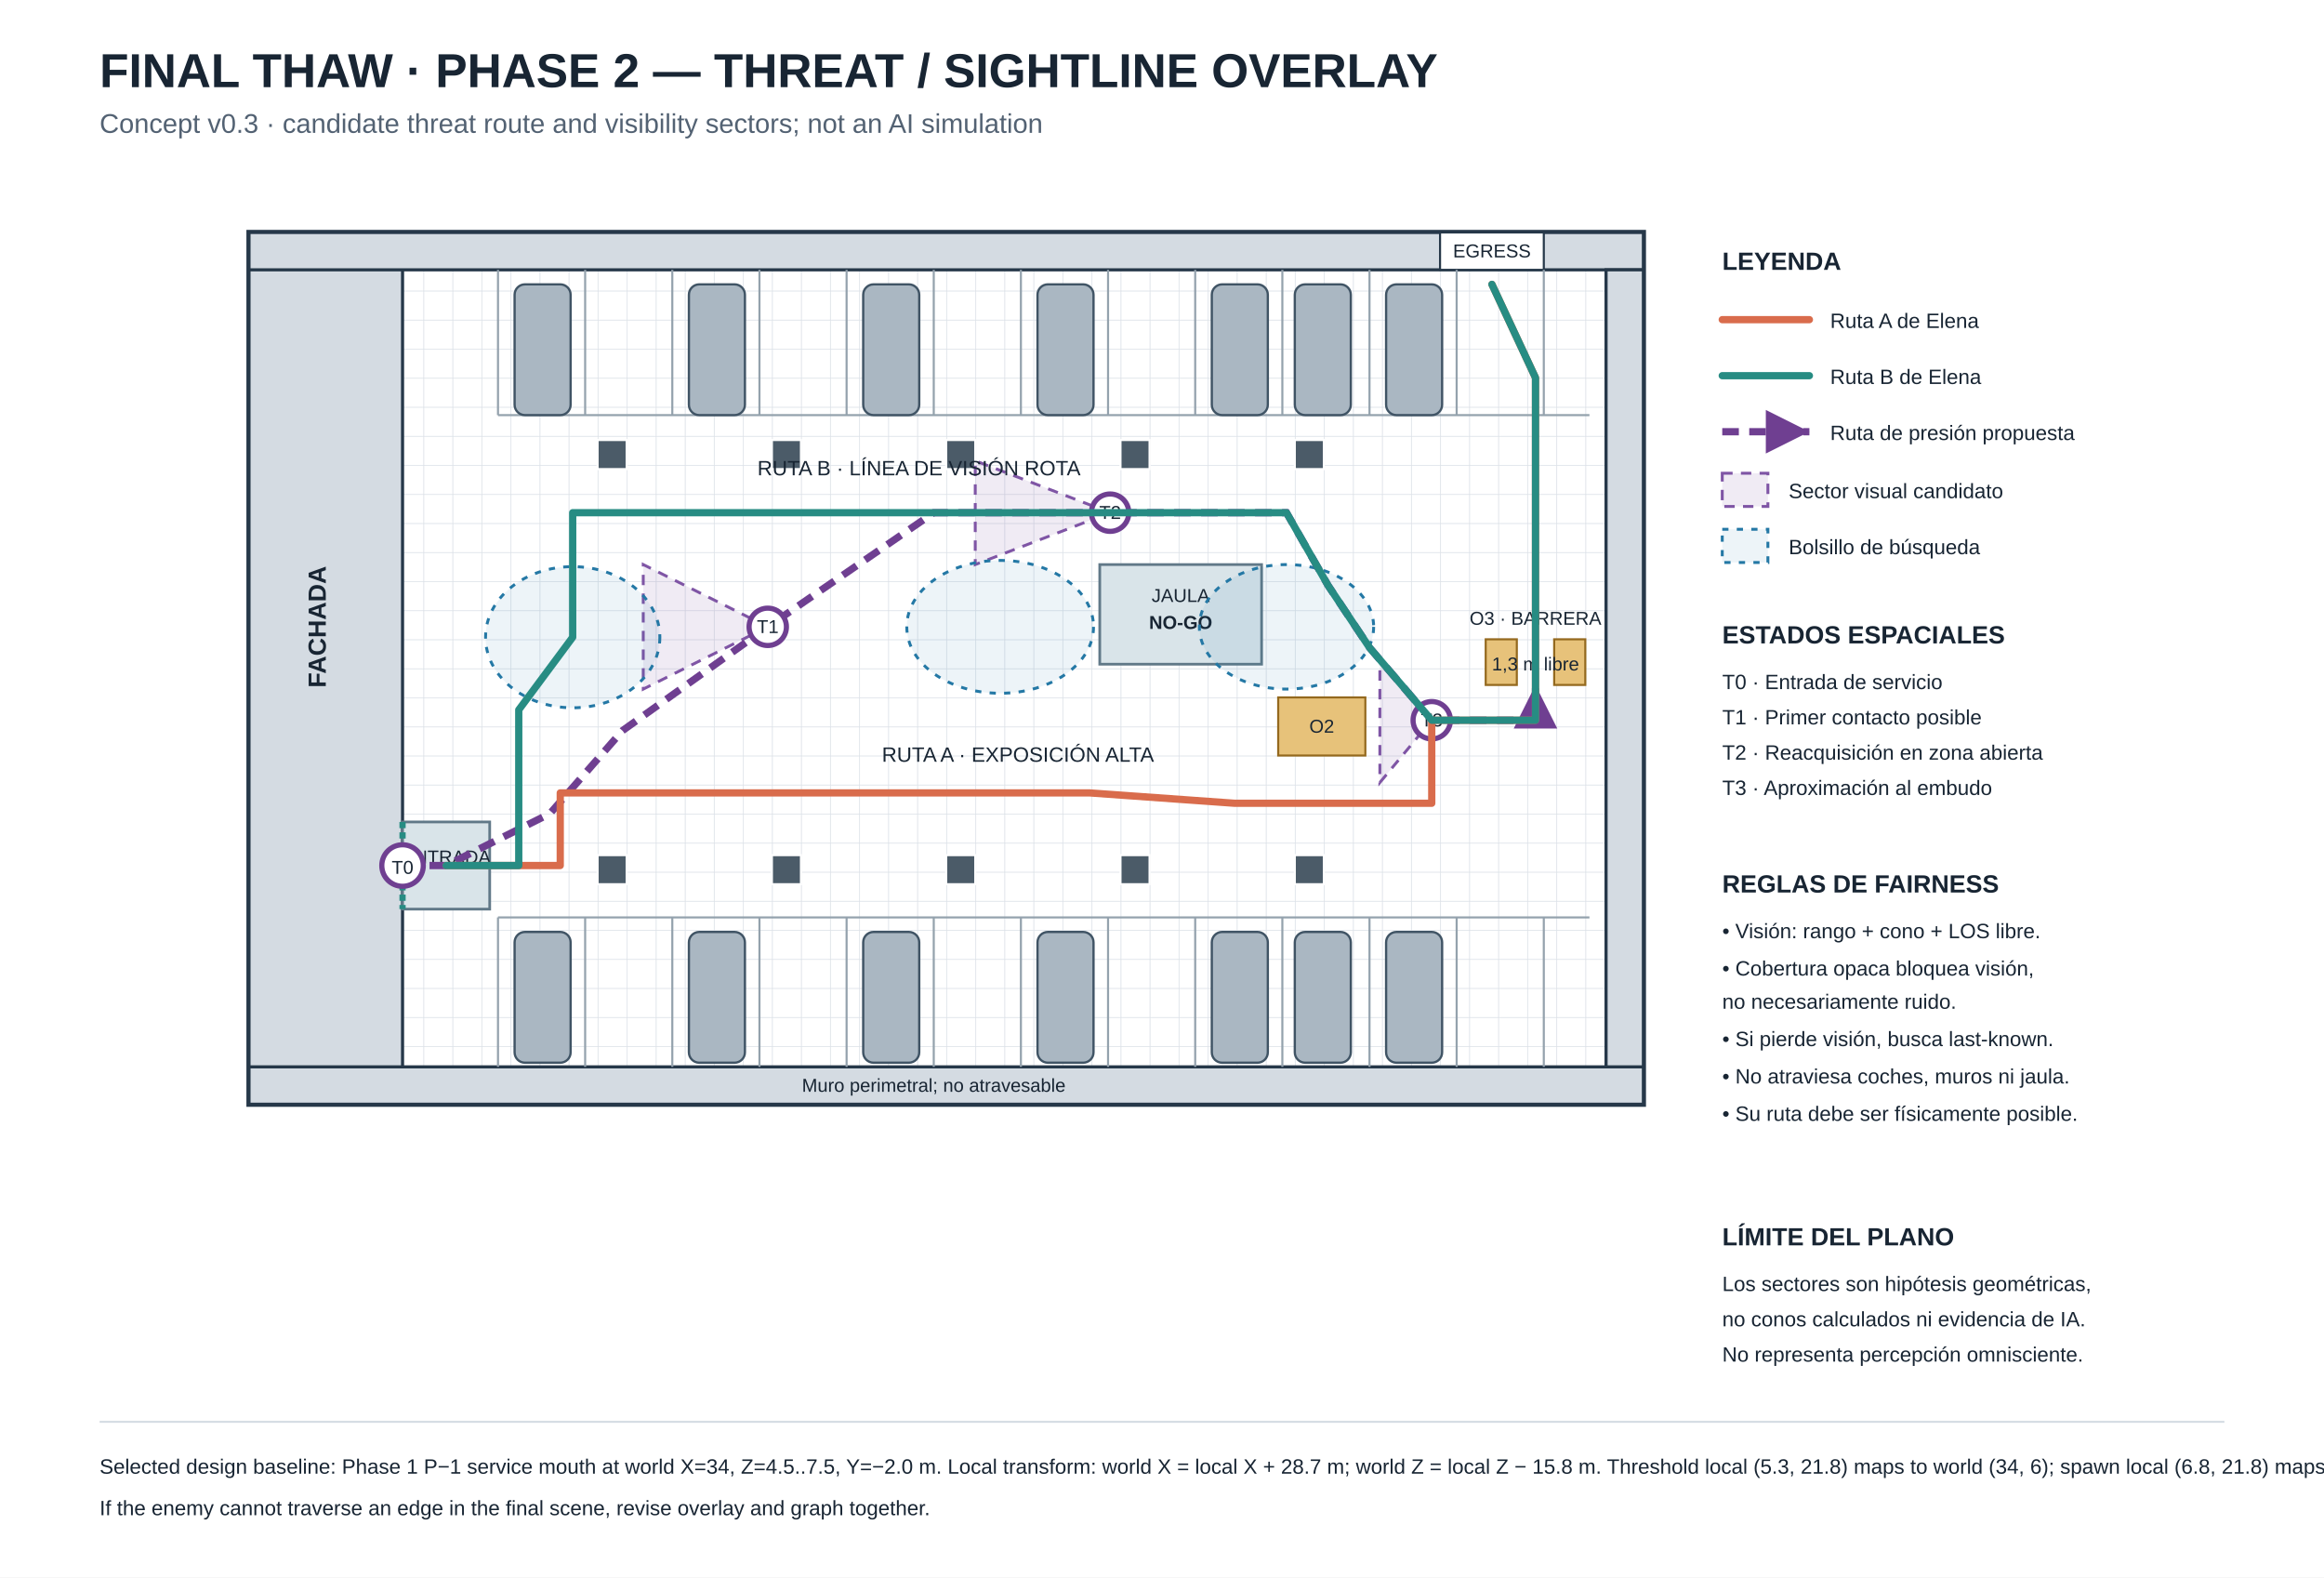
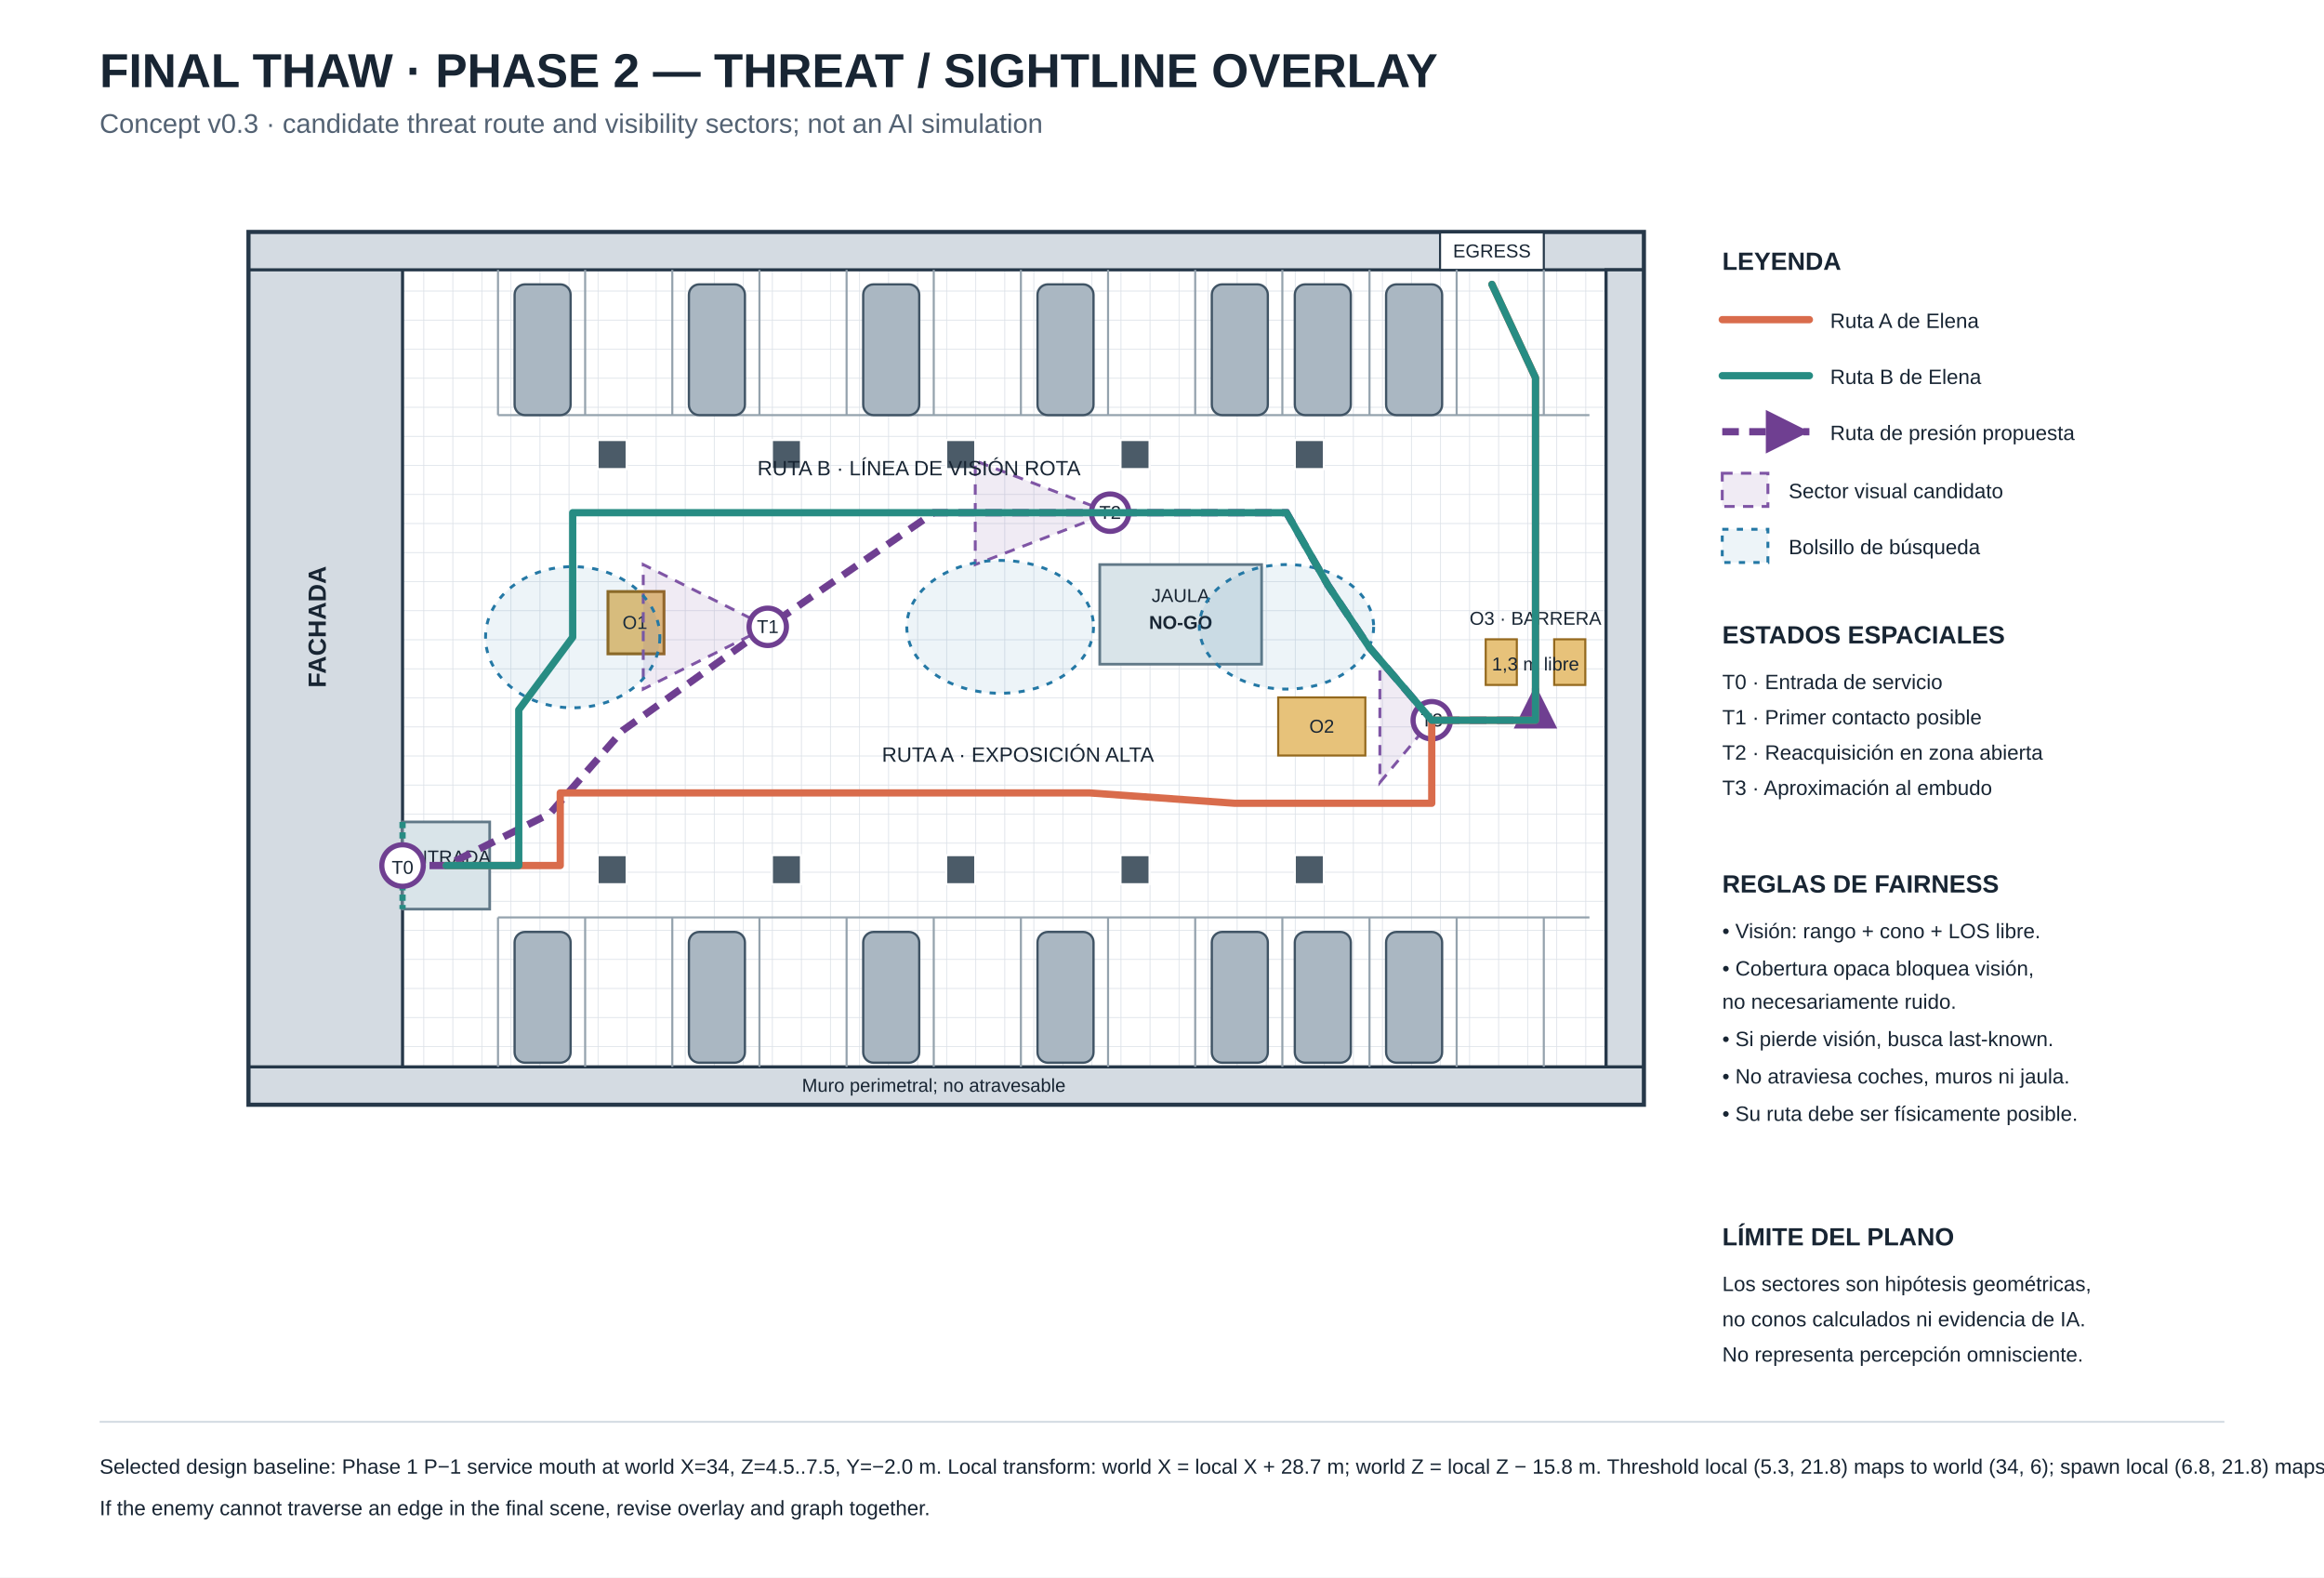
<svg xmlns="http://www.w3.org/2000/svg" width="1120" height="760" viewBox="0 0 1120 760">
  <defs>
    <pattern id="g" width="14" height="14" patternUnits="userSpaceOnUse">
      <path d="M14 0H0V14" fill="none" stroke="#dce2e8" stroke-width=".7" />
    </pattern>
    <marker id="a" markerWidth="8" markerHeight="8" refX="6" refY="3" orient="auto">
      <path d="M0 0L6 3L0 6Z" fill="#6f3f91" />
    </marker>
    <style>text{font-family:Arial,Helvetica,sans-serif;fill:#182533}.title{font-size:23px;font-weight:700}.sub{font-size:13px;fill:#536273}.lab{font-size:12px;font-weight:600}.sm{font-size:10px}.tiny{font-size:9px}.wall{fill:#d4dbe2;stroke:#263849;stroke-width:1.5}.svc{fill:#d9e4e9;stroke:#617988;stroke-width:1.3}.car{fill:#aab7c2;stroke:#405465;stroke-width:1.1;rx:5}.col{fill:#4b5b68;stroke:#fff;stroke-width:1}.direct{fill:none;stroke:#d96c4c;stroke-width:3.5;stroke-linecap:round;stroke-linejoin:round}.covered{fill:none;stroke:#278c83;stroke-width:3.5;stroke-linecap:round;stroke-linejoin:round}.threat{fill:none;stroke:#6f3f91;stroke-width:3.5;stroke-dasharray:8 5;marker-end:url(#a)}.sight{fill:#7f55a5;fill-opacity:.12;stroke:#7f55a5;stroke-width:1.4;stroke-dasharray:5 4}.search{fill:#2478a5;fill-opacity:.08;stroke:#2478a5;stroke-width:1.4;stroke-dasharray:3 4}</style>
  </defs>
  <rect width="1120" height="760" fill="#fff" />
  <text x="48" y="42" class="title">FINAL THAW · PHASE 2 — THREAT / SIGHTLINE OVERLAY</text>
  <text x="48" y="64" class="sub">Concept v0.3 · candidate threat route and visibility sectors; not an AI simulation</text>
  <g transform="translate(120 112)">
    <rect width="672" height="420" fill="url(#g)" stroke="#263849" stroke-width="2.5" />
    <rect x="0" y="0" width="74" height="420" class="wall" />
    <text x="37" y="190" class="lab" text-anchor="middle" transform="rotate(-90 37 190)">FACHADA</text>
    <rect x="74" y="284" width="42" height="42" class="svc" />
    <path d="M74 284V326" stroke="#278c83" stroke-width="3" stroke-dasharray="3 2" />
    <text x="95" y="304" class="tiny" text-anchor="middle">ENTRADA</text>
    <rect x="0" y="0" width="672" height="18" class="wall" />
    <rect x="574" y="0" width="50" height="18" fill="#fff" stroke="#263849" />
    <text x="599" y="12" class="tiny" text-anchor="middle">EGRESS</text>
    <rect x="654" y="18" width="18" height="402" class="wall" />
    <rect x="0" y="402" width="672" height="18" class="wall" />
    <g stroke="#94a2ad" stroke-width="1" fill="none">
      <path d="M120 18V88 M162 18V88 M204 18V88 M246 18V88 M288 18V88 M330 18V88 M372 18V88 M414 18V88 M456 18V88 M498 18V88 M540 18V88 M582 18V88 M624 18V88 M120 88H646 M120 330V402 M162 330V402 M204 330V402 M246 330V402 M288 330V402 M330 330V402 M372 330V402 M414 330V402 M456 330V402 M498 330V402 M540 330V402 M582 330V402 M624 330V402 M120 330H646" />
    </g>
    <g>
      <rect x="128" y="25" width="27" height="63" class="car" />
      <rect x="212" y="25" width="27" height="63" class="car" />
      <rect x="296" y="25" width="27" height="63" class="car" />
      <rect x="380" y="25" width="27" height="63" class="car" />
      <rect x="464" y="25" width="27" height="63" class="car" />
      <rect x="504" y="25" width="27" height="63" class="car" />
      <rect x="548" y="25" width="27" height="63" class="car" />
      <rect x="128" y="337" width="27" height="63" class="car" />
      <rect x="212" y="337" width="27" height="63" class="car" />
      <rect x="296" y="337" width="27" height="63" class="car" />
      <rect x="380" y="337" width="27" height="63" class="car" />
      <rect x="464" y="337" width="27" height="63" class="car" />
      <rect x="504" y="337" width="27" height="63" class="car" />
      <rect x="548" y="337" width="27" height="63" class="car" />
    </g>
    <g>
      <rect x="168" y="100" width="14" height="14" class="col" />
      <rect x="252" y="100" width="14" height="14" class="col" />
      <rect x="336" y="100" width="14" height="14" class="col" />
      <rect x="420" y="100" width="14" height="14" class="col" />
      <rect x="504" y="100" width="14" height="14" class="col" />
      <rect x="168" y="300" width="14" height="14" class="col" />
      <rect x="252" y="300" width="14" height="14" class="col" />
      <rect x="336" y="300" width="14" height="14" class="col" />
      <rect x="420" y="300" width="14" height="14" class="col" />
      <rect x="504" y="300" width="14" height="14" class="col" />
    </g>
+     <rect x="173" y="173" width="27" height="30" fill="#e7c27a" stroke="#94691e" stroke-width="1.4" />
+     <text x="186" y="191" class="tiny" text-anchor="middle">O1</text>
    <rect x="410" y="160" width="78" height="48" class="svc" />
    <rect x="410" y="160" width="78" height="48" fill="url(#noGo)" opacity="0.45" />
    <text x="449" y="178" class="tiny" text-anchor="middle">JAULA</text>
    <text x="449" y="191" class="tiny" text-anchor="middle" font-weight="700">NO-GO</text>
    <rect x="596" y="196" width="15" height="22" fill="#e7c27a" stroke="#94691e" />
    <rect x="629" y="196" width="15" height="22" fill="#e7c27a" stroke="#94691e" />
    <text x="620" y="189" class="tiny" text-anchor="middle">O3 · BARRERA</text>
    <text x="620" y="211" class="tiny" text-anchor="middle">1,3 m libre</text>
    <rect x="496" y="224" width="42" height="28" fill="#e7c27a" stroke="#94691e" />
    <text x="517" y="241" class="tiny" text-anchor="middle">O2</text>
    <path d="M250 190L190 160L190 220Z M415 135L350 110L350 160Z M570 235L545 205L545 265Z" class="sight" />
    <ellipse cx="156" cy="195" rx="42" ry="34" class="search" />
    <ellipse cx="362" cy="190" rx="45" ry="32" class="search" />
    <ellipse cx="500" cy="190" rx="42" ry="30" class="search" />
    <path d="M74 305L95 305L145 280L180 240L250 190L330 135L415 135L500 135L520 170L540 200L570 235L620 235L620 218" class="threat" />
    <circle cx="74" cy="305" r="10" fill="#fff" stroke="#6f3f91" stroke-width="2.5" />
    <text x="74" y="309" class="tiny" text-anchor="middle">T0</text>
    <circle cx="250" cy="190" r="9" fill="#fff" stroke="#6f3f91" stroke-width="2.5" />
    <text x="250" y="193" class="tiny" text-anchor="middle">T1</text>
    <circle cx="415" cy="135" r="9" fill="#fff" stroke="#6f3f91" stroke-width="2.5" />
    <text x="415" y="138" class="tiny" text-anchor="middle">T2</text>
    <circle cx="570" cy="235" r="9" fill="#fff" stroke="#6f3f91" stroke-width="2.5" />
    <text x="570" y="238" class="tiny" text-anchor="middle">T3</text>
    <path d="M95 305L130 305L150 305L150 270L200 270L270 270L320 270L405 270L475 275L535 275L570 275L570 235L620 235L620 218L620 70L599 25" class="direct" />
    <path d="M95 305L130 305L130 230L156 195L156 135L220 135L290 135L362 135L415 135L500 135L520 170L540 200L570 235L620 235L620 218L620 70L599 25" class="covered" />
    <text x="305" y="255" class="sm">RUTA A · EXPOSICIÓN ALTA</text>
    <text x="245" y="117" class="sm">RUTA B · LÍNEA DE VISIÓN ROTA</text>
    <text x="330" y="414" class="tiny" text-anchor="middle">Muro perimetral; no atravesable</text>
  </g>
  <g transform="translate(830 130)">
    <text x="0" y="0" class="lab">LEYENDA</text>
    <line x1="0" y1="24" x2="42" y2="24" class="direct" />
    <text x="52" y="28" class="sm">Ruta A de Elena</text>
    <line x1="0" y1="51" x2="42" y2="51" class="covered" />
    <text x="52" y="55" class="sm">Ruta B de Elena</text>
    <line x1="0" y1="78" x2="42" y2="78" class="threat" />
    <text x="52" y="82" class="sm">Ruta de presión propuesta</text>
    <rect x="0" y="98" width="22" height="16" class="sight" />
    <text x="32" y="110" class="sm">Sector visual candidato</text>
    <rect x="0" y="125" width="22" height="16" class="search" />
    <text x="32" y="137" class="sm">Bolsillo de búsqueda</text>
    <text x="0" y="180" class="lab">ESTADOS ESPACIALES</text>
    <text x="0" y="202" class="sm">T0 · Entrada de servicio</text>
    <text x="0" y="219" class="sm">T1 · Primer contacto posible</text>
    <text x="0" y="236" class="sm">T2 · Reacquisición en zona abierta</text>
    <text x="0" y="253" class="sm">T3 · Aproximación al embudo</text>
    <text x="0" y="300" class="lab">REGLAS DE FAIRNESS</text>
    <text x="0" y="322" class="sm">• Visión: rango + cono + LOS libre.</text>
    <text x="0" y="340" class="sm">• Cobertura opaca bloquea visión,</text>
    <text x="0" y="356" class="sm">  no necesariamente ruido.</text>
    <text x="0" y="374" class="sm">• Si pierde visión, busca last-known.</text>
    <text x="0" y="392" class="sm">• No atraviesa coches, muros ni jaula.</text>
    <text x="0" y="410" class="sm">• Su ruta debe ser físicamente posible.</text>
    <text x="0" y="470" class="lab">LÍMITE DEL PLANO</text>
    <text x="0" y="492" class="sm">Los sectores son hipótesis geométricas,</text>
    <text x="0" y="509" class="sm">no conos calculados ni evidencia de IA.</text>
    <text x="0" y="526" class="sm">No representa percepción omnisciente.</text>
  </g>
  <line x1="48" y1="685" x2="1072" y2="685" stroke="#d6dde4" />
  <text x="48" y="710" class="sm">Selected design baseline: Phase 1 P−1 service mouth at world X=34, Z=4.5..7.5, Y=−2.0 m. Local transform: world X = local X + 28.7 m; world Z = local Z − 15.8 m. Threshold local (5.3, 21.8) maps to world (34, 6); spawn local (6.8, 21.8) maps to (35.5, 6); far egress local (42.8, 1.8) maps to (71.5, −14). Runtime geometry/LOS verification pending.</text>
  <text x="48" y="730" class="sm">If the enemy cannot traverse an edge in the final scene, revise overlay and graph together.</text>
</svg>
